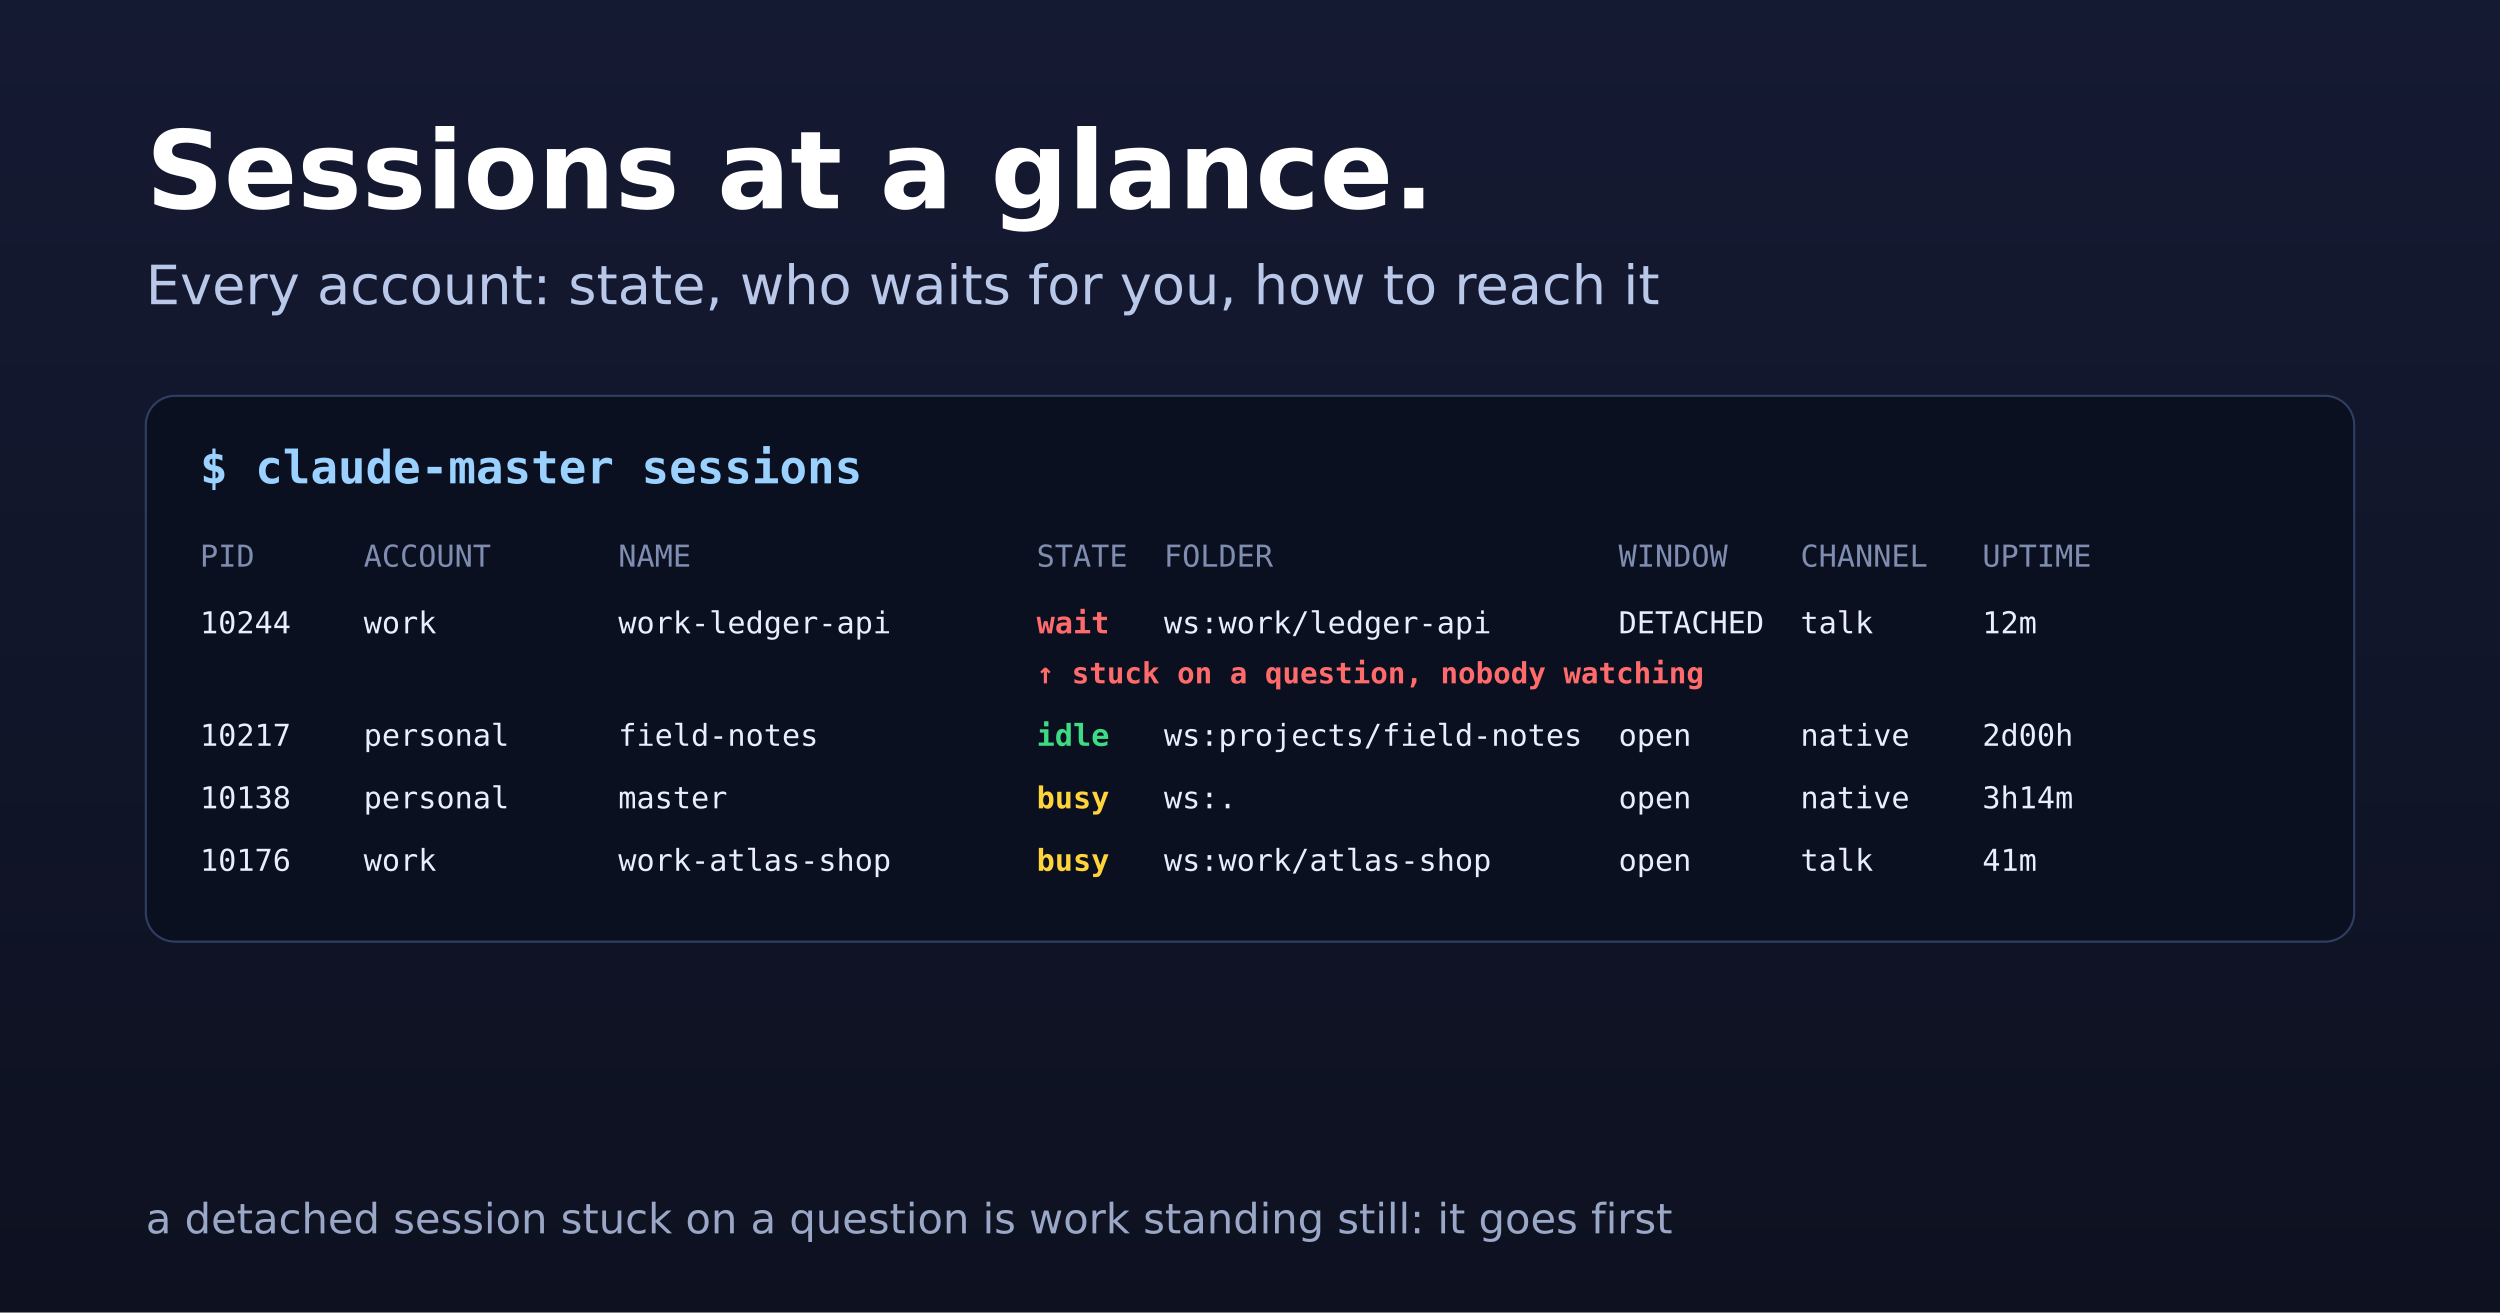
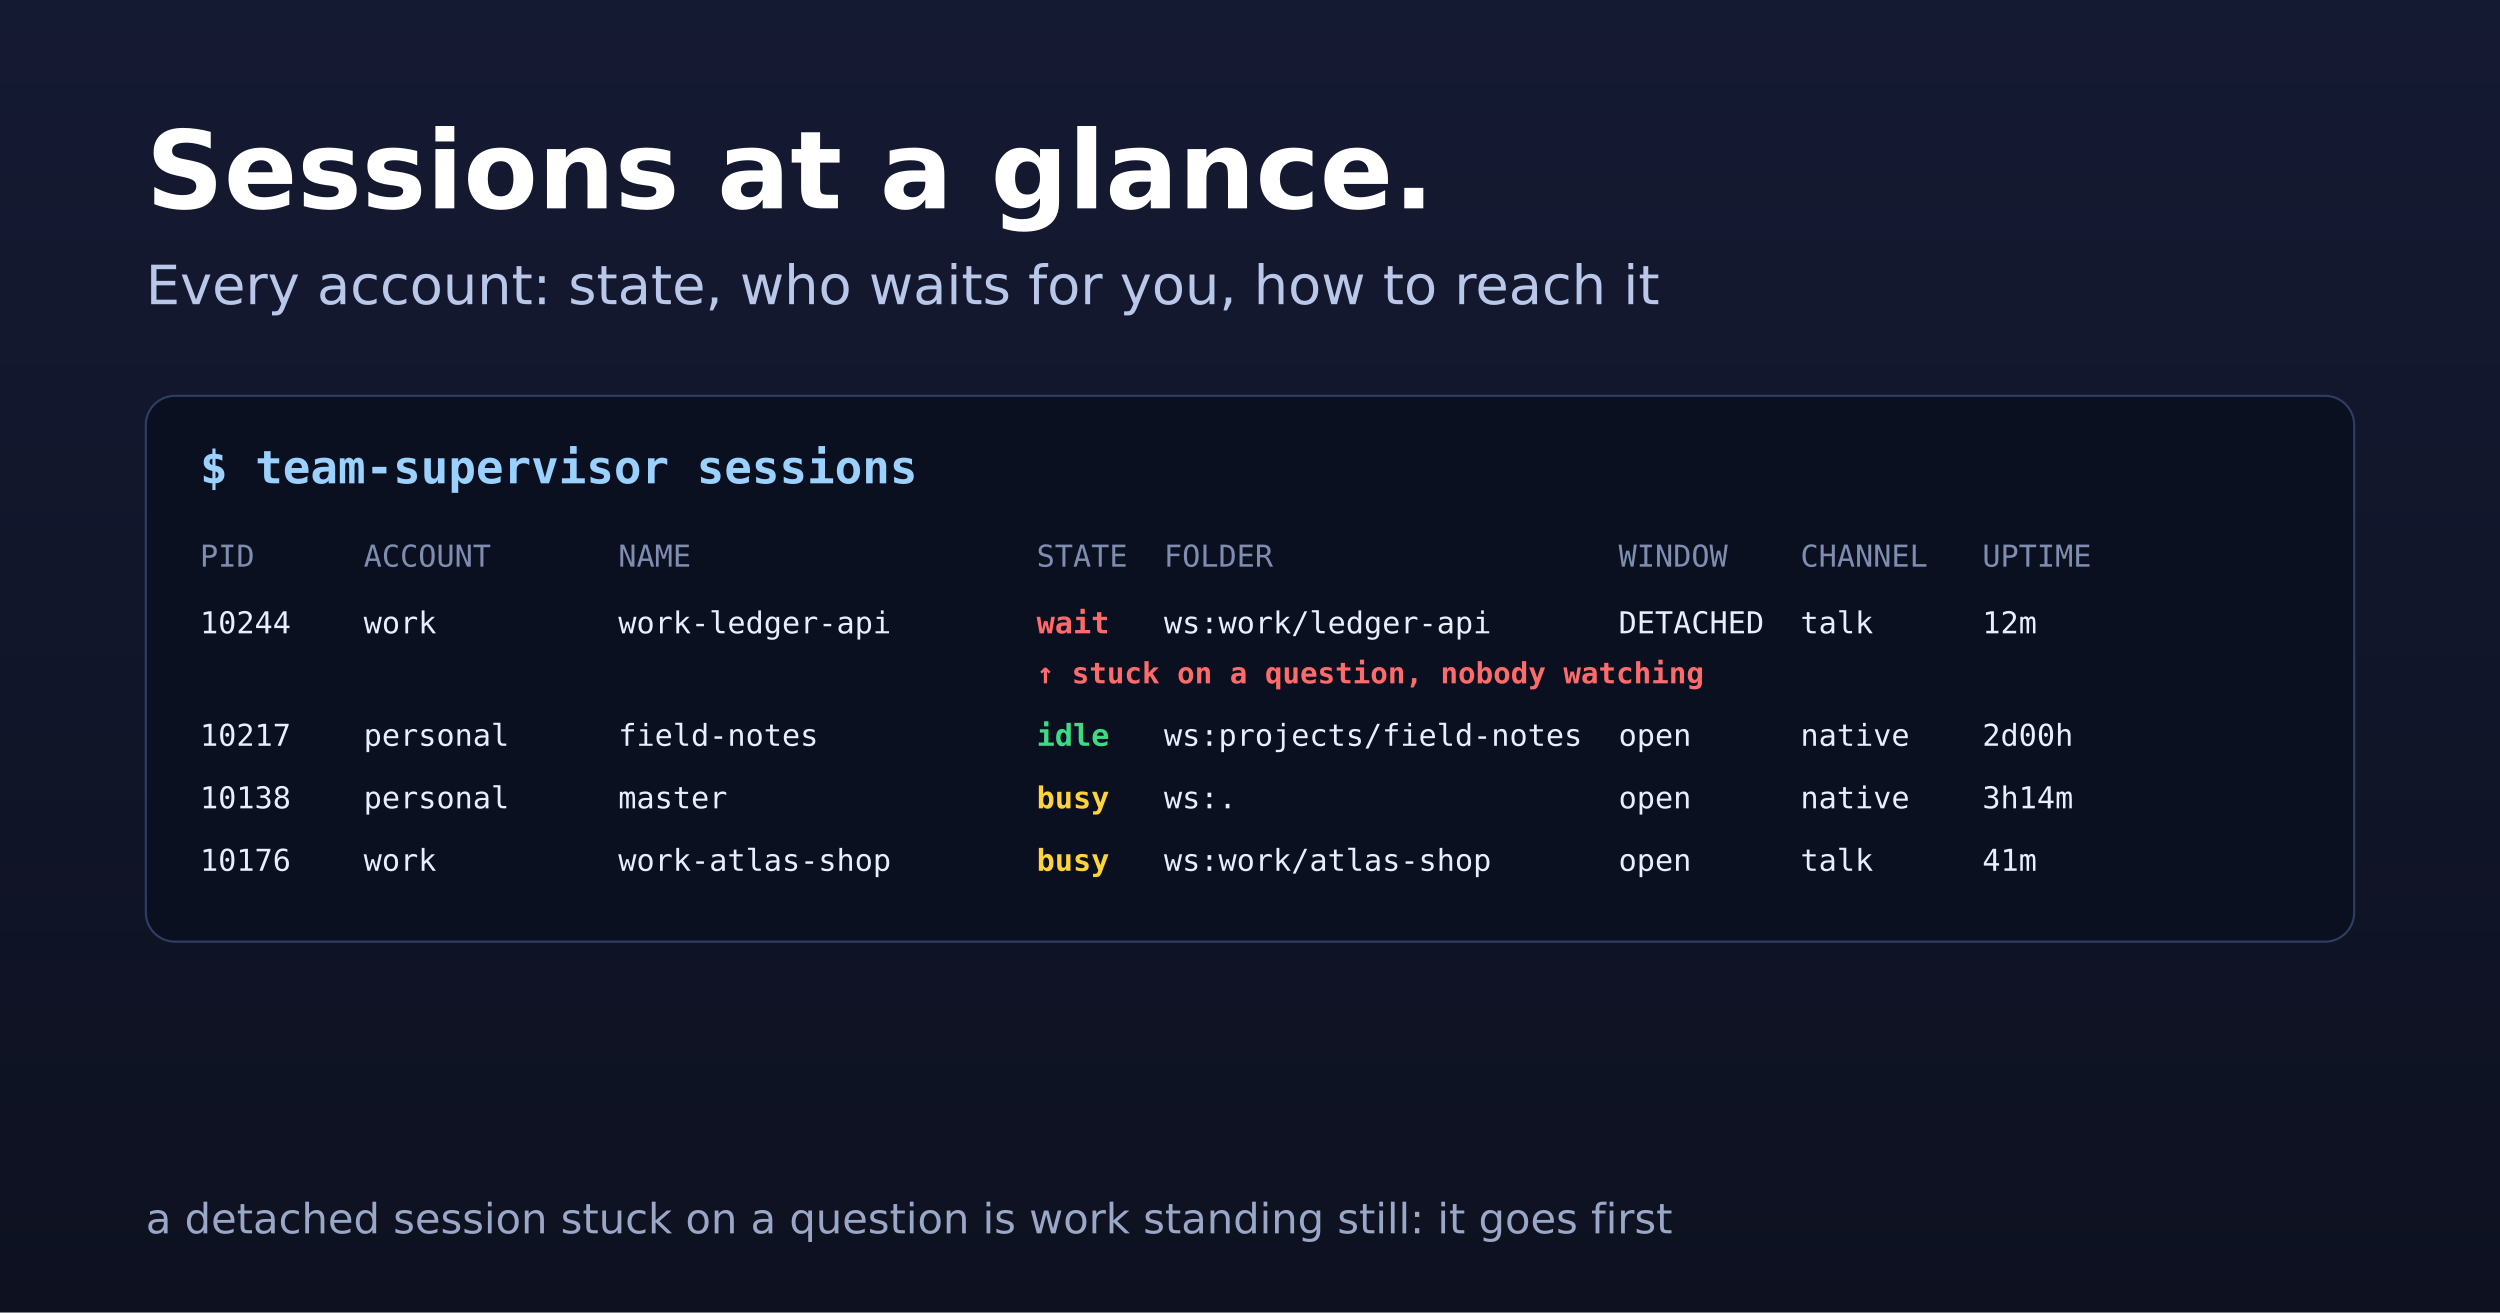
<svg xmlns="http://www.w3.org/2000/svg" width="1200" height="630" viewBox="0 0 1200 630" font-family="'DejaVu Sans',Helvetica,Arial,sans-serif" xml:space="preserve">
  <defs>
    <linearGradient id="bg" x1="0" y1="0" x2="0" y2="1">
      <stop offset="0" stop-color="#151a33" />
      <stop offset="1" stop-color="#0d1120" />
    </linearGradient>
    <marker id="m" markerWidth="7" markerHeight="7" refX="5" refY="3.5" orient="auto" markerUnits="strokeWidth">
      <path d="M0,0 L7,3.5 L0,7 z" fill="#3ddc84" />
    </marker>
    <clipPath id="round">
      <circle cx="0" cy="0" r="132" />
    </clipPath>
  </defs>
  <rect width="1200" height="630" fill="url(#bg)" />
  <text x="70" y="100" fill="#ffffff" font-size="52" font-weight="800" text-anchor="start">Sessions at a glance.</text>
  <text x="70" y="146" fill="#b9c7e8" font-size="26" font-weight="500" text-anchor="start">Every account: state, who waits for you, how to reach it</text>
  <rect x="70" y="190" width="1060" height="262" rx="14" fill="#0b1020" stroke="#2f3f63" />
-   <text x="96" y="232" fill="#9ad1ff" font-size="22" font-weight="700" font-family="'DejaVu Sans Mono',Menlo,monospace" text-anchor="start">$ claude-master sessions</text>
+   <text x="96" y="232" fill="#9ad1ff" font-size="22" font-weight="700" font-family="'DejaVu Sans Mono',Menlo,monospace" text-anchor="start">$ team-supervisor sessions</text>
  <text x="96" y="272" fill="#7f8db0" font-size="14.5" font-weight="500" font-family="'DejaVu Sans Mono',Menlo,monospace" text-anchor="start">PID      ACCOUNT       NAME                   </text>
  <text x="497.58" y="272" fill="#7f8db0" font-size="14.5" font-weight="500" font-family="'DejaVu Sans Mono',Menlo,monospace" text-anchor="start">STATE </text>
  <text x="558.69" y="272" fill="#7f8db0" font-size="14.5" font-weight="500" font-family="'DejaVu Sans Mono',Menlo,monospace" text-anchor="start">FOLDER                   WINDOW    CHANNEL   UPTIME</text>
  <text x="96" y="304" fill="#e8eefc" font-size="14.5" font-weight="500" font-family="'DejaVu Sans Mono',Menlo,monospace" text-anchor="start">10244    work          work-ledger-api        </text>
  <text x="497.58" y="304" fill="#ff6b6b" font-size="14.5" font-weight="700" font-family="'DejaVu Sans Mono',Menlo,monospace" text-anchor="start">wait  </text>
  <text x="558.69" y="304" fill="#e8eefc" font-size="14.5" font-weight="500" font-family="'DejaVu Sans Mono',Menlo,monospace" text-anchor="start">ws:work/ledger-api       DETACHED  talk      12m</text>
  <text x="497.58" y="328" fill="#ff6b6b" font-size="14" font-weight="600" font-family="'DejaVu Sans Mono',Menlo,monospace" text-anchor="start">↑ stuck on a question, nobody watching</text>
  <text x="96" y="358" fill="#e8eefc" font-size="14.5" font-weight="500" font-family="'DejaVu Sans Mono',Menlo,monospace" text-anchor="start">10217    personal      field-notes            </text>
  <text x="497.58" y="358" fill="#3ddc84" font-size="14.5" font-weight="700" font-family="'DejaVu Sans Mono',Menlo,monospace" text-anchor="start">idle  </text>
  <text x="558.69" y="358" fill="#e8eefc" font-size="14.5" font-weight="500" font-family="'DejaVu Sans Mono',Menlo,monospace" text-anchor="start">ws:projects/field-notes  open      native    2d00h</text>
  <text x="96" y="388" fill="#e8eefc" font-size="14.5" font-weight="500" font-family="'DejaVu Sans Mono',Menlo,monospace" text-anchor="start">10138    personal      master                 </text>
  <text x="497.58" y="388" fill="#ffd43b" font-size="14.5" font-weight="700" font-family="'DejaVu Sans Mono',Menlo,monospace" text-anchor="start">busy  </text>
  <text x="558.69" y="388" fill="#e8eefc" font-size="14.5" font-weight="500" font-family="'DejaVu Sans Mono',Menlo,monospace" text-anchor="start">ws:.                     open      native    3h14m</text>
  <text x="96" y="418" fill="#e8eefc" font-size="14.5" font-weight="500" font-family="'DejaVu Sans Mono',Menlo,monospace" text-anchor="start">10176    work          work-atlas-shop        </text>
  <text x="497.58" y="418" fill="#ffd43b" font-size="14.5" font-weight="700" font-family="'DejaVu Sans Mono',Menlo,monospace" text-anchor="start">busy  </text>
  <text x="558.69" y="418" fill="#e8eefc" font-size="14.5" font-weight="500" font-family="'DejaVu Sans Mono',Menlo,monospace" text-anchor="start">ws:work/atlas-shop       open      talk      41m</text>
  <text x="70" y="592" fill="#9aa7c7" font-size="20" font-weight="500" text-anchor="start">a detached session stuck on a question is work standing still: it goes first</text>
</svg>
